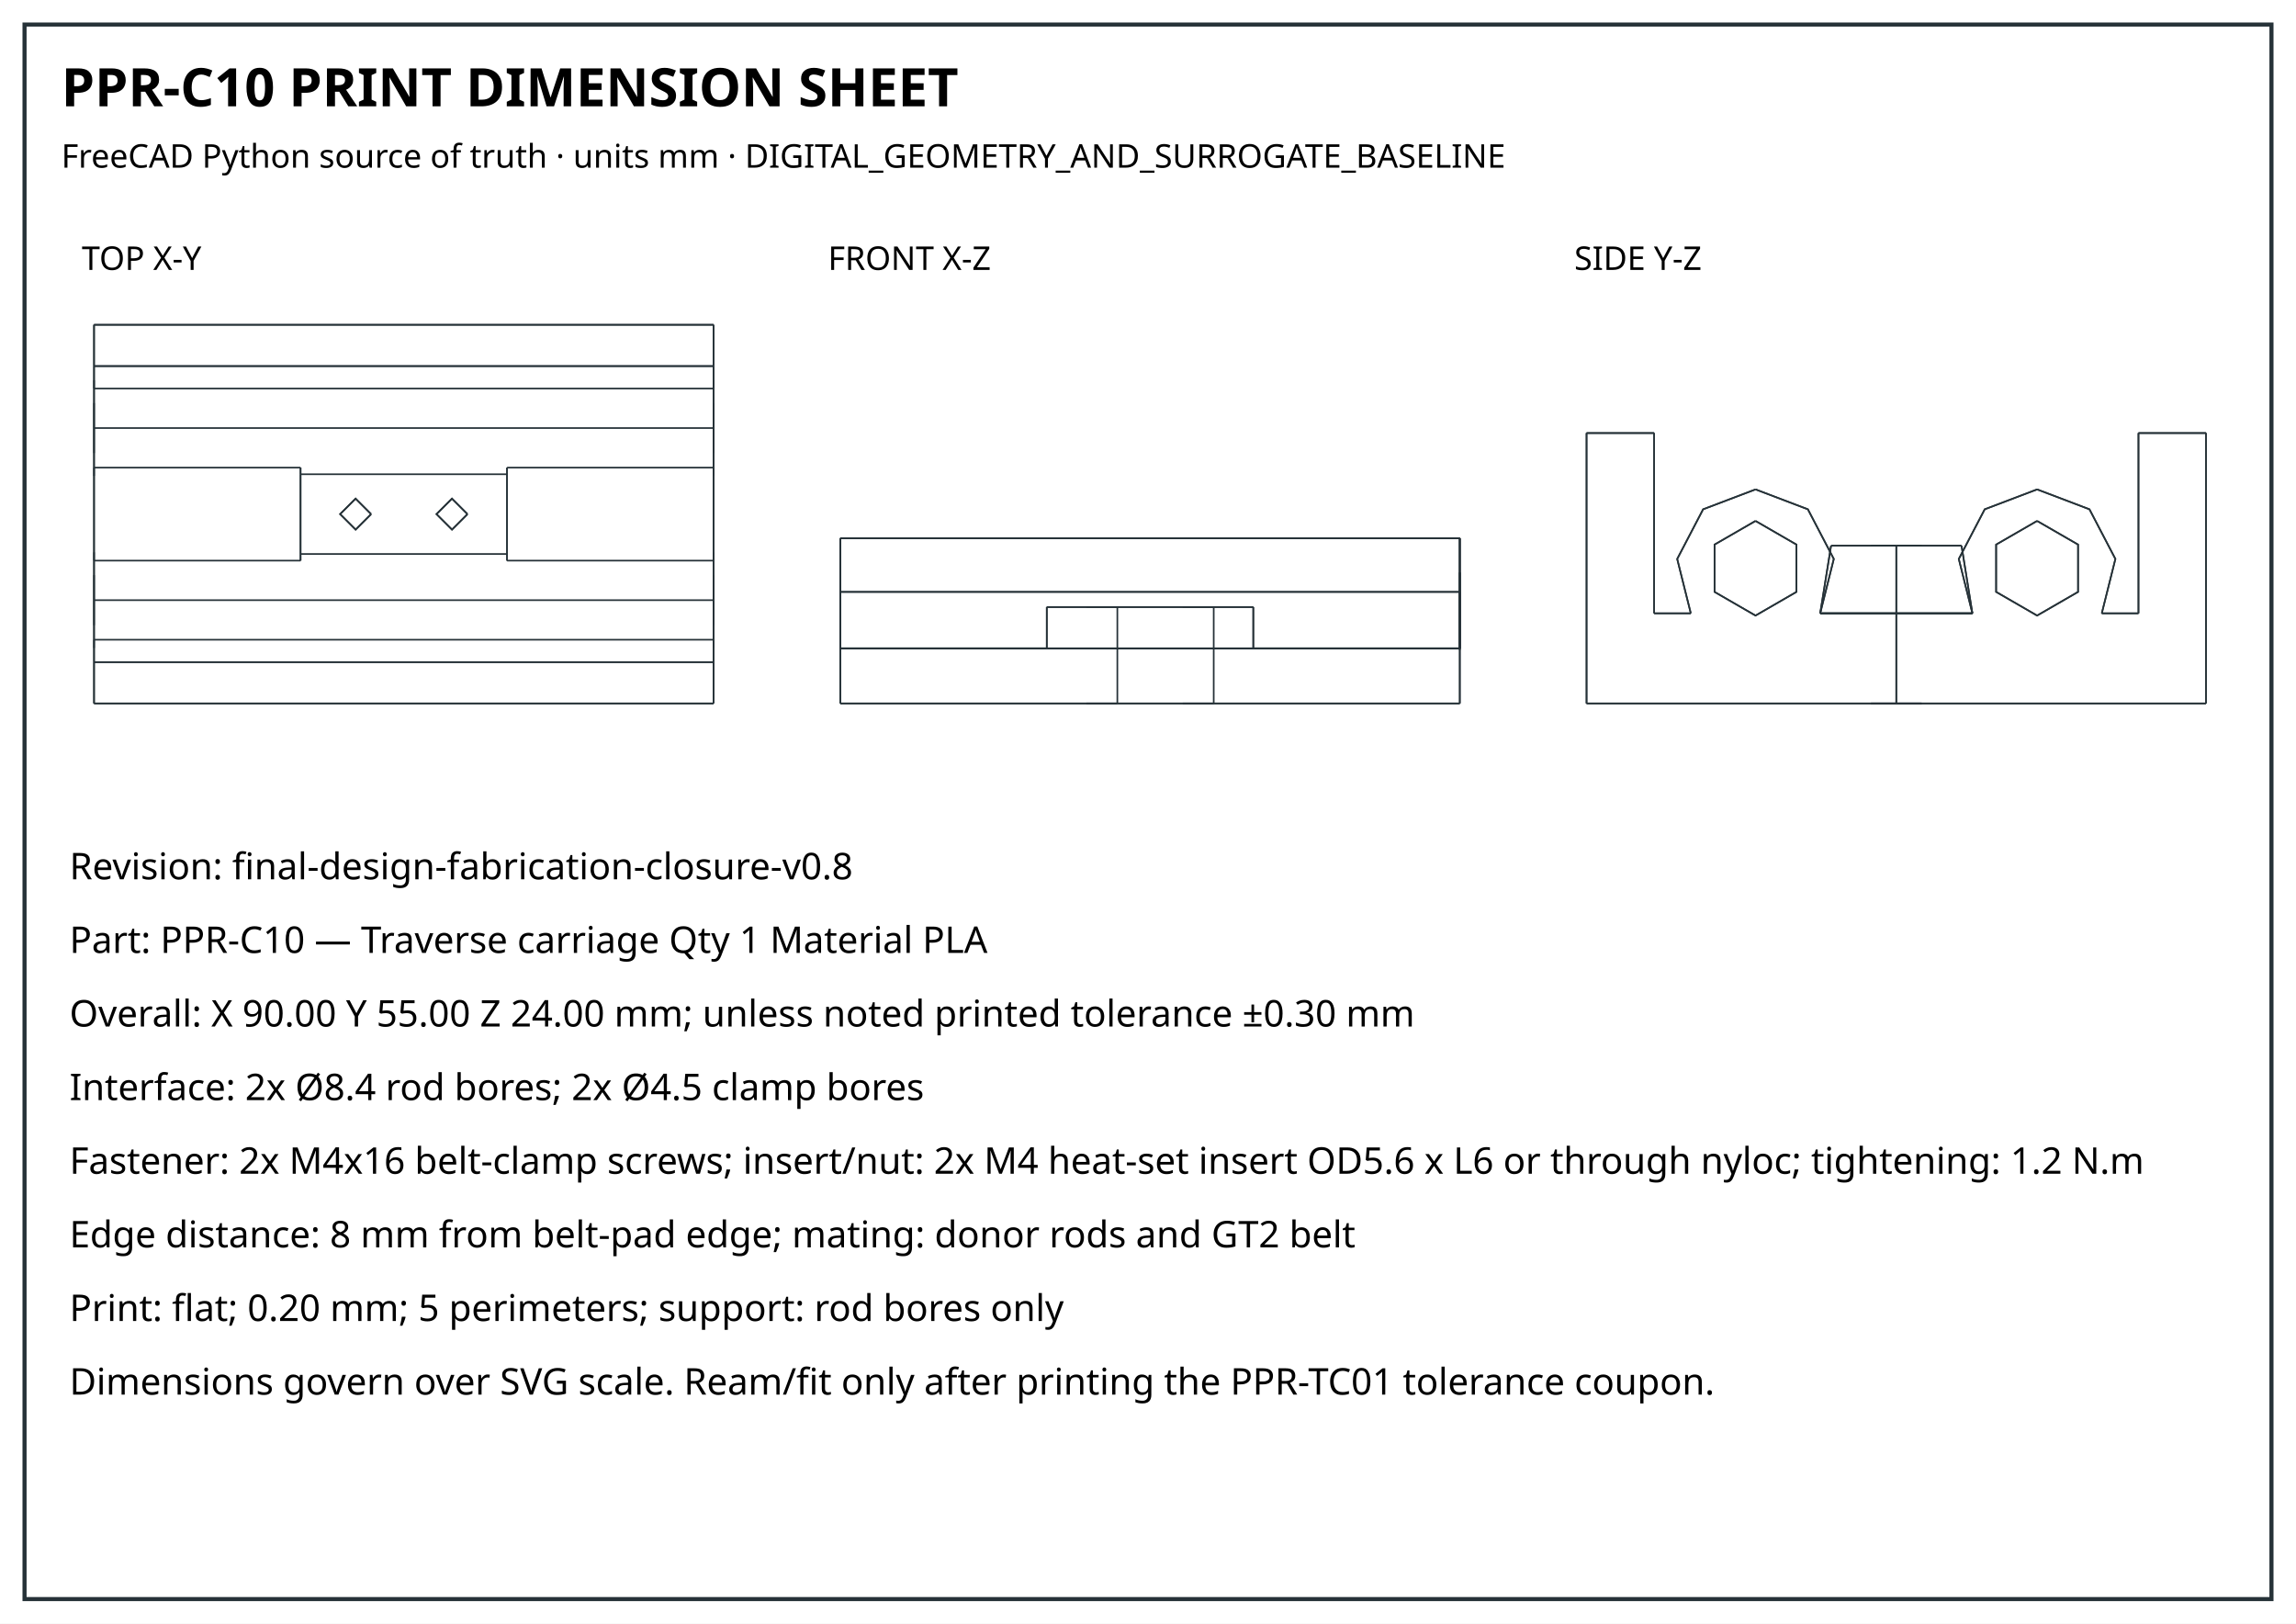
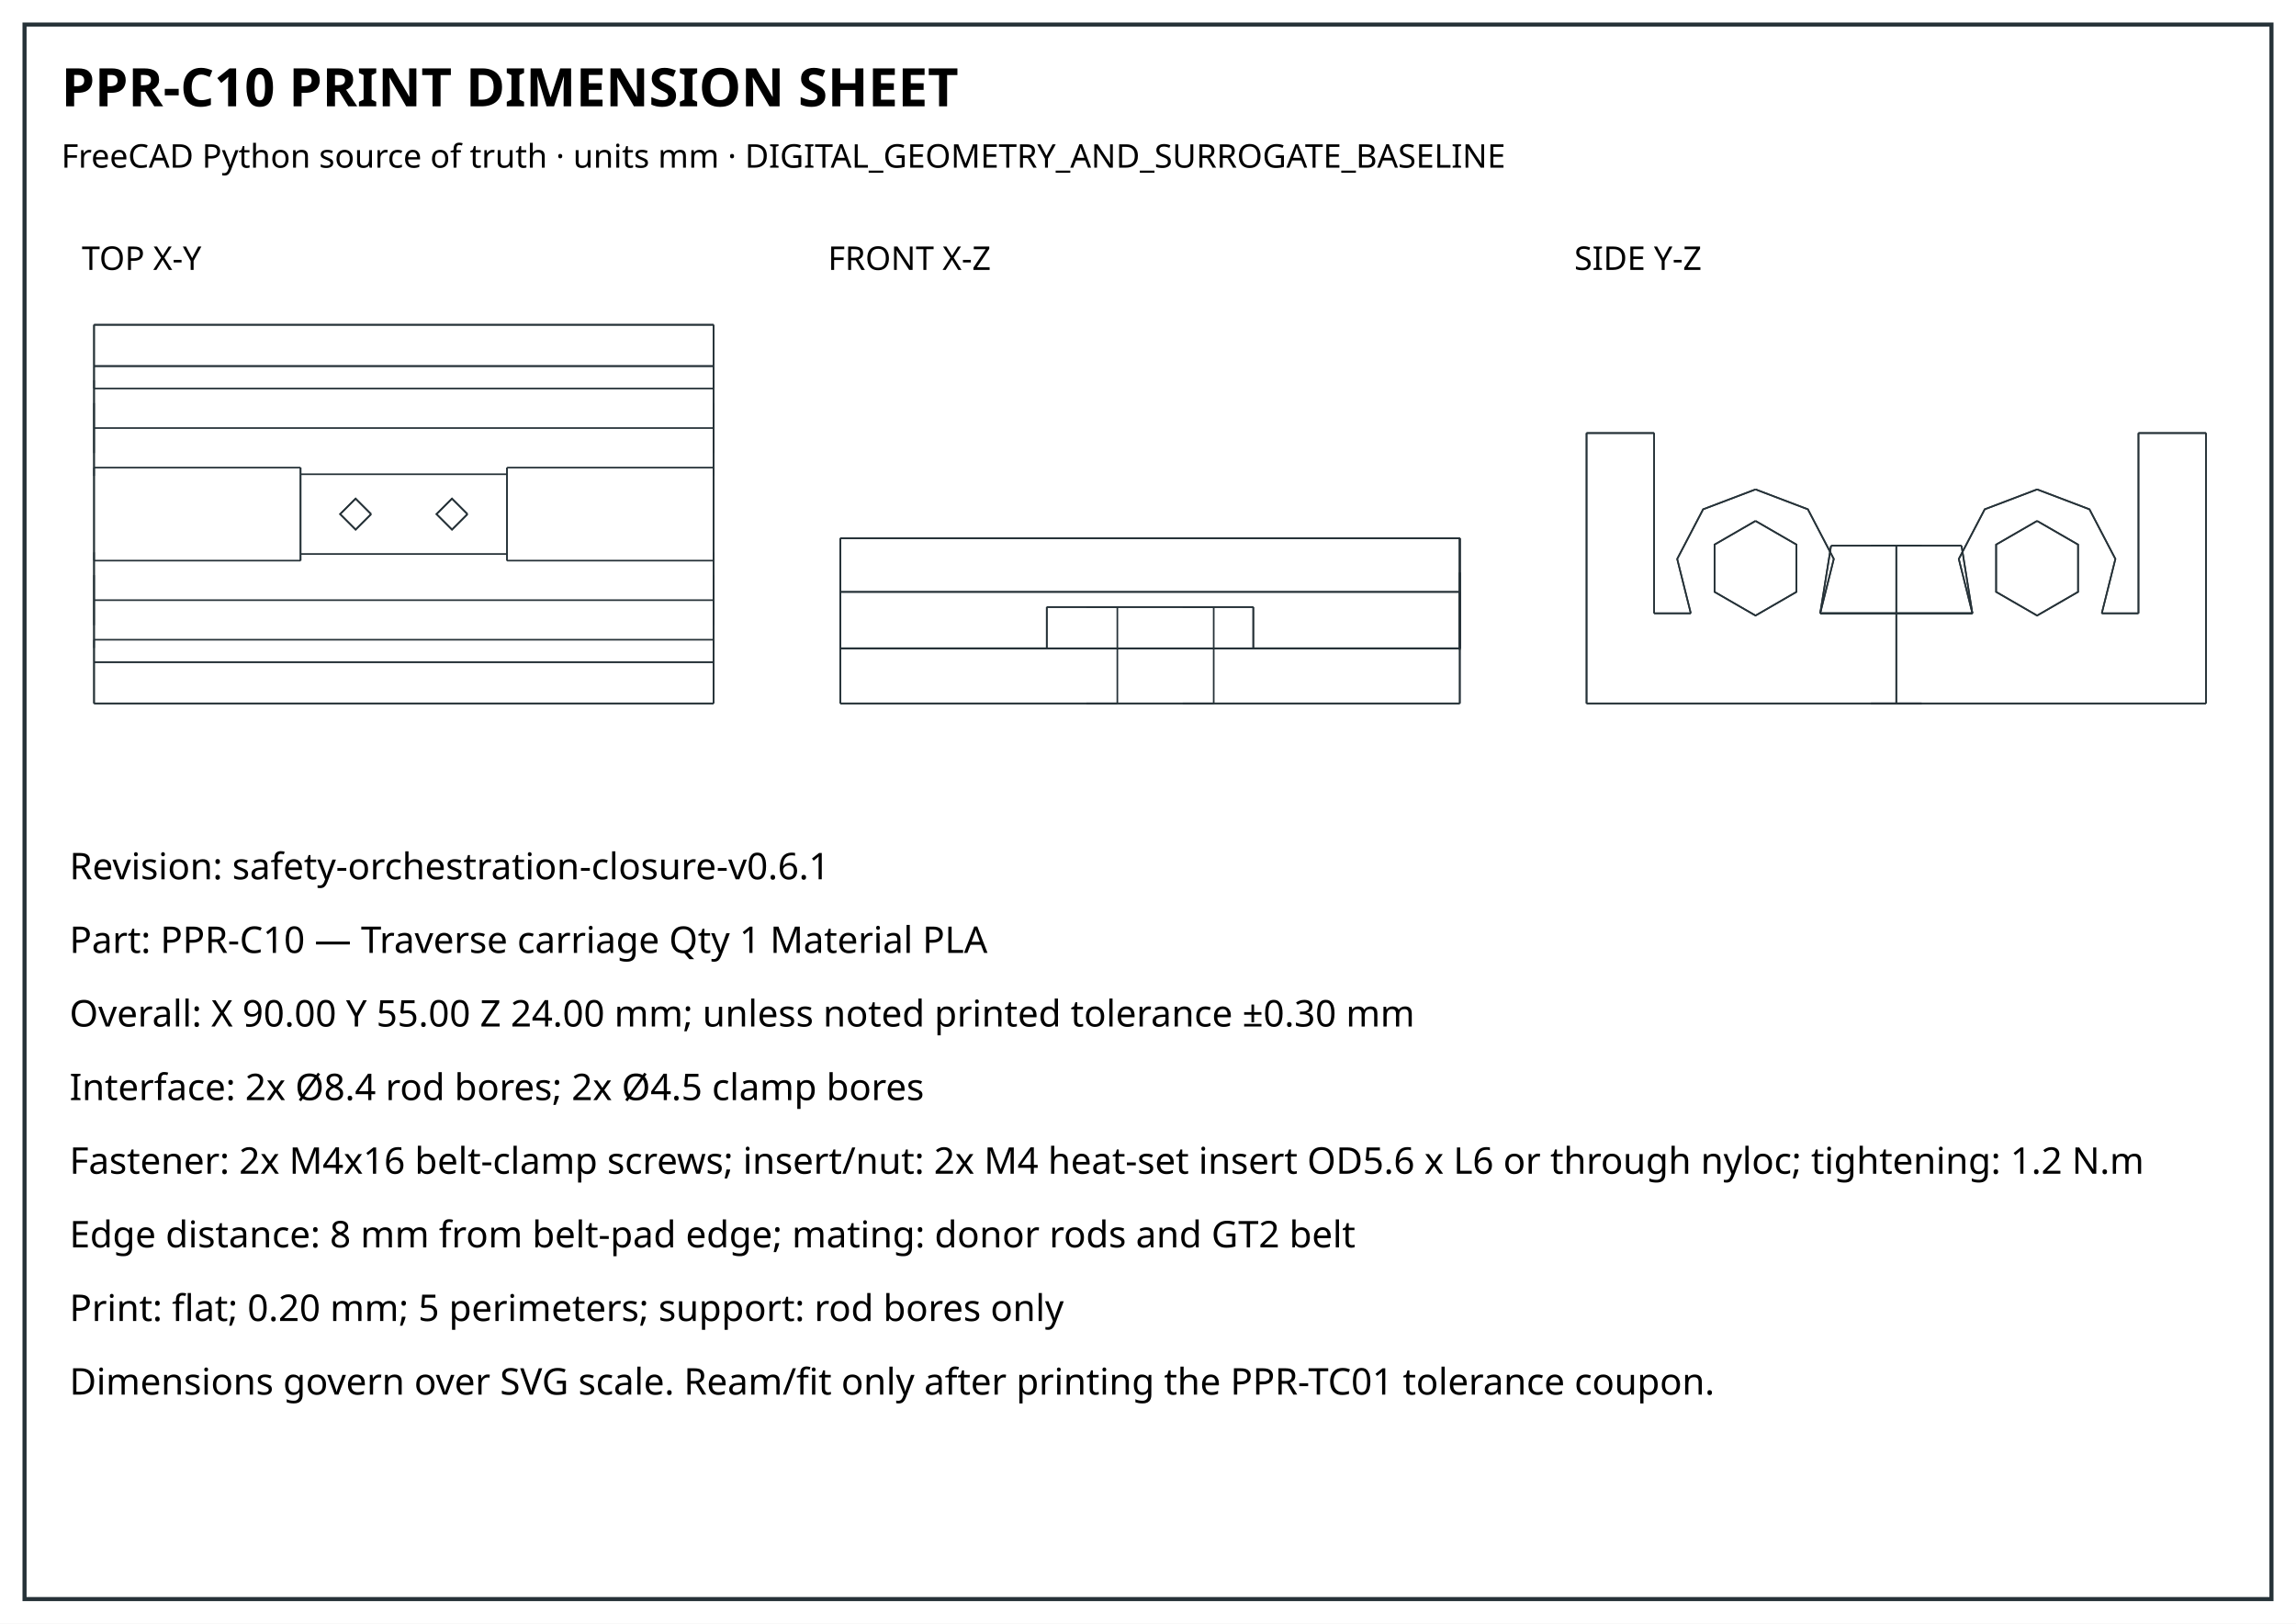
<svg xmlns="http://www.w3.org/2000/svg" width="1123" height="794" viewBox="0 0 1123 794">
  <rect width="1123" height="794" fill="white" />
  <rect x="12" y="12" width="1099" height="770" fill="none" stroke="#263238" stroke-width="2" />
  <text x="30" y="52" font-size="26" font-family="sans-serif" font-weight="bold">PPR-C10 PRINT DIMENSION SHEET</text>
  <text x="30" y="82" font-size="16" font-family="sans-serif">FreeCAD Python source of truth · units mm · DIGITAL_GEOMETRY_AND_SURROGATE_BASELINE</text>
  <g font-family="sans-serif">
    <text x="40" y="132" font-size="16">TOP X-Y</text>
    <polyline points="46.00,323.80 46.00,312.84" fill="none" stroke="#263238" stroke-width="0.8" />
    <polyline points="46.00,312.84 349.00,312.84" fill="none" stroke="#263238" stroke-width="0.8" />
    <polyline points="349.00,323.80 349.00,312.84" fill="none" stroke="#263238" stroke-width="0.8" />
    <polyline points="349.00,323.80 46.00,323.80" fill="none" stroke="#263238" stroke-width="0.8" />
    <polyline points="46.00,344.00 46.00,344.00" fill="none" stroke="#263238" stroke-width="0.8" />
    <polyline points="46.00,344.00 46.00,158.83" fill="none" stroke="#263238" stroke-width="0.8" />
    <polyline points="46.00,344.00 46.00,323.80" fill="none" stroke="#263238" stroke-width="0.8" />
    <polyline points="46.00,158.83 46.00,158.83" fill="none" stroke="#263238" stroke-width="0.8" />
    <polyline points="46.00,323.80 46.00,323.80" fill="none" stroke="#263238" stroke-width="0.8" />
    <polyline points="46.00,179.03 46.00,158.83" fill="none" stroke="#263238" stroke-width="0.8" />
    <polyline points="46.00,179.03 46.00,179.03" fill="none" stroke="#263238" stroke-width="0.8" />
    <polyline points="46.00,293.50 46.00,309.15 46.00,316.90 46.00,312.84" fill="none" stroke="#263238" stroke-width="0.8" />
    <polyline points="46.00,189.99 46.00,179.03" fill="none" stroke="#263238" stroke-width="0.8" />
    <polyline points="46.00,274.16 46.00,270.10 46.00,277.85 46.00,293.50" fill="none" stroke="#263238" stroke-width="0.8" />
    <polyline points="46.00,189.99 46.00,185.93 46.00,193.68 46.00,209.33" fill="none" stroke="#263238" stroke-width="0.8" />
    <polyline points="46.00,274.16 46.00,228.67" fill="none" stroke="#263238" stroke-width="0.8" />
    <polyline points="46.00,209.33 46.00,224.98 46.00,232.74 46.00,228.67" fill="none" stroke="#263238" stroke-width="0.8" />
    <polyline points="46.00,209.33 46.00,221.58 46.00,221.58 46.00,209.33 46.00,197.09 46.00,197.09 46.00,209.33" fill="none" stroke="#263238" stroke-width="0.8" />
    <polyline points="46.00,293.50 46.00,305.75 46.00,305.75 46.00,293.50 46.00,281.25 46.00,281.25 46.00,293.50" fill="none" stroke="#263238" stroke-width="0.8" />
    <polyline points="349.00,274.16 349.00,270.10 349.00,277.85 349.00,293.50" fill="none" stroke="#263238" stroke-width="0.8" />
    <polyline points="248.00,274.16 349.00,274.16" fill="none" stroke="#263238" stroke-width="0.8" />
    <polyline points="248.00,274.16 248.00,270.92" fill="none" stroke="#263238" stroke-width="0.8" />
    <polyline points="147.00,270.92 248.00,270.92" fill="none" stroke="#263238" stroke-width="0.8" />
    <polyline points="147.00,274.16 147.00,270.92" fill="none" stroke="#263238" stroke-width="0.8" />
    <polyline points="46.00,274.16 147.00,274.16" fill="none" stroke="#263238" stroke-width="0.8" />
    <polyline points="349.00,293.50 349.00,309.15 349.00,316.90 349.00,312.84" fill="none" stroke="#263238" stroke-width="0.8" />
    <polyline points="349.00,344.00 349.00,344.00" fill="none" stroke="#263238" stroke-width="0.8" />
    <polyline points="349.00,344.00 349.00,158.83" fill="none" stroke="#263238" stroke-width="0.8" />
    <polyline points="349.00,344.00 349.00,323.80" fill="none" stroke="#263238" stroke-width="0.8" />
    <polyline points="349.00,158.83 349.00,158.83" fill="none" stroke="#263238" stroke-width="0.8" />
    <polyline points="349.00,323.80 349.00,323.80" fill="none" stroke="#263238" stroke-width="0.8" />
    <polyline points="349.00,179.03 349.00,158.83" fill="none" stroke="#263238" stroke-width="0.8" />
    <polyline points="349.00,179.03 349.00,179.03" fill="none" stroke="#263238" stroke-width="0.8" />
    <polyline points="349.00,189.99 349.00,179.03" fill="none" stroke="#263238" stroke-width="0.8" />
    <polyline points="349.00,189.99 349.00,185.93 349.00,193.68 349.00,209.33" fill="none" stroke="#263238" stroke-width="0.8" />
    <polyline points="349.00,274.16 349.00,228.67" fill="none" stroke="#263238" stroke-width="0.8" />
    <polyline points="349.00,209.33 349.00,224.98 349.00,232.74 349.00,228.67" fill="none" stroke="#263238" stroke-width="0.8" />
    <polyline points="349.00,209.33 349.00,221.58 349.00,221.58 349.00,209.33 349.00,197.09 349.00,197.09 349.00,209.33" fill="none" stroke="#263238" stroke-width="0.8" />
    <polyline points="349.00,293.50 349.00,305.75 349.00,305.75 349.00,293.50 349.00,281.25 349.00,281.25 349.00,293.50" fill="none" stroke="#263238" stroke-width="0.8" />
    <polyline points="46.00,323.80 349.00,323.80" fill="none" stroke="#263238" stroke-width="0.8" />
    <polyline points="46.00,344.00 349.00,344.00" fill="none" stroke="#263238" stroke-width="0.8" />
    <polyline points="46.00,344.00 349.00,344.00" fill="none" stroke="#263238" stroke-width="0.8" />
    <polyline points="46.00,158.83 349.00,158.83" fill="none" stroke="#263238" stroke-width="0.8" />
    <polyline points="181.51,251.42 173.93,243.84 166.36,251.42 173.93,258.99 181.51,251.42" fill="none" stroke="#263238" stroke-width="0.8" />
    <polyline points="228.64,251.42 221.07,243.84 213.49,251.42 221.07,258.99 228.64,251.42" fill="none" stroke="#263238" stroke-width="0.8" />
    <polyline points="46.00,158.83 349.00,158.83" fill="none" stroke="#263238" stroke-width="0.8" />
    <polyline points="46.00,179.03 349.00,179.03" fill="none" stroke="#263238" stroke-width="0.8" />
    <polyline points="349.00,179.03 46.00,179.03" fill="none" stroke="#263238" stroke-width="0.8" />
    <polyline points="46.00,189.99 349.00,189.99" fill="none" stroke="#263238" stroke-width="0.8" />
    <polyline points="46.00,228.67 147.00,228.67" fill="none" stroke="#263238" stroke-width="0.8" />
    <polyline points="147.00,231.92 147.00,228.67" fill="none" stroke="#263238" stroke-width="0.8" />
    <polyline points="147.00,231.92 248.00,231.92" fill="none" stroke="#263238" stroke-width="0.8" />
    <polyline points="248.00,231.92 248.00,228.67" fill="none" stroke="#263238" stroke-width="0.8" />
    <polyline points="248.00,228.67 349.00,228.67" fill="none" stroke="#263238" stroke-width="0.8" />
    <polyline points="147.00,274.16 147.00,228.67" fill="none" stroke="#263238" stroke-width="0.8" />
    <polyline points="46.00,209.33 349.00,209.33" fill="none" stroke="#263238" stroke-width="0.8" />
    <polyline points="46.00,293.50 349.00,293.50" fill="none" stroke="#263238" stroke-width="0.8" />
    <polyline points="248.00,274.16 248.00,228.67" fill="none" stroke="#263238" stroke-width="0.8" />
    <polyline points="248.00,270.92 248.00,231.92" fill="none" stroke="#263238" stroke-width="0.8" />
    <polyline points="147.00,270.92 147.00,231.92" fill="none" stroke="#263238" stroke-width="0.8" />
    <polyline points="181.51,251.42 173.93,243.84 166.36,251.42 173.93,258.99 181.51,251.42" fill="none" stroke="#263238" stroke-width="0.8" />
    <polyline points="228.64,251.42 221.07,243.84 213.49,251.42 221.07,258.99 228.64,251.42" fill="none" stroke="#263238" stroke-width="0.8" />
    <polyline points="181.51,251.42 181.51,251.42" fill="none" stroke="#263238" stroke-width="0.8" />
    <polyline points="228.64,251.42 228.64,251.42" fill="none" stroke="#263238" stroke-width="0.8" />
    <text x="405" y="132" font-size="16">FRONT X-Z</text>
    <polyline points="411.00,317.07 411.00,317.07" fill="none" stroke="#263238" stroke-width="0.8" />
    <polyline points="411.00,317.07 714.00,317.07" fill="none" stroke="#263238" stroke-width="0.8" />
    <polyline points="714.00,317.07 714.00,317.07" fill="none" stroke="#263238" stroke-width="0.8" />
    <polyline points="714.00,317.07 411.00,317.07" fill="none" stroke="#263238" stroke-width="0.8" />
    <polyline points="411.00,344.00 411.00,263.20" fill="none" stroke="#263238" stroke-width="0.8" />
    <polyline points="411.00,344.00 411.00,344.00" fill="none" stroke="#263238" stroke-width="0.8" />
    <polyline points="411.00,263.20 411.00,263.20" fill="none" stroke="#263238" stroke-width="0.8" />
    <polyline points="411.00,344.00 411.00,263.20" fill="none" stroke="#263238" stroke-width="0.8" />
    <polyline points="411.00,317.07 411.00,263.20" fill="none" stroke="#263238" stroke-width="0.8" />
    <polyline points="411.00,263.20 411.00,263.20" fill="none" stroke="#263238" stroke-width="0.8" />
    <polyline points="411.00,317.07 411.00,263.20" fill="none" stroke="#263238" stroke-width="0.8" />
    <polyline points="411.00,280.03 411.00,285.98 411.00,300.82 411.00,317.07" fill="none" stroke="#263238" stroke-width="0.8" />
    <polyline points="411.00,317.07 411.00,317.07" fill="none" stroke="#263238" stroke-width="0.8" />
    <polyline points="411.00,317.07 411.00,300.82 411.00,285.98 411.00,280.03" fill="none" stroke="#263238" stroke-width="0.8" />
    <polyline points="411.00,317.07 411.00,300.82 411.00,285.98 411.00,280.03" fill="none" stroke="#263238" stroke-width="0.8" />
    <polyline points="411.00,317.07 411.00,317.07" fill="none" stroke="#263238" stroke-width="0.8" />
    <polyline points="411.00,280.03 411.00,285.98 411.00,300.82 411.00,317.07" fill="none" stroke="#263238" stroke-width="0.8" />
    <polyline points="411.00,289.46 411.00,296.53 411.00,310.67 411.00,317.74 411.00,310.67 411.00,296.53 411.00,289.46" fill="none" stroke="#263238" stroke-width="0.8" />
    <polyline points="411.00,289.46 411.00,296.53 411.00,310.67 411.00,317.74 411.00,310.67 411.00,296.53 411.00,289.46" fill="none" stroke="#263238" stroke-width="0.8" />
    <polyline points="714.00,317.07 714.00,300.82 714.00,285.98 714.00,280.03" fill="none" stroke="#263238" stroke-width="0.8" />
    <polyline points="613.00,317.07 714.00,317.07" fill="none" stroke="#263238" stroke-width="0.8" />
    <polyline points="613.00,317.07 613.00,296.87" fill="none" stroke="#263238" stroke-width="0.8" />
    <polyline points="512.00,296.87 613.00,296.87" fill="none" stroke="#263238" stroke-width="0.8" />
    <polyline points="512.00,317.07 512.00,296.87" fill="none" stroke="#263238" stroke-width="0.8" />
    <polyline points="411.00,317.07 512.00,317.07" fill="none" stroke="#263238" stroke-width="0.8" />
    <polyline points="714.00,280.03 714.00,285.98 714.00,300.82 714.00,317.07" fill="none" stroke="#263238" stroke-width="0.8" />
    <polyline points="714.00,344.00 714.00,263.20" fill="none" stroke="#263238" stroke-width="0.8" />
    <polyline points="714.00,344.00 714.00,344.00" fill="none" stroke="#263238" stroke-width="0.8" />
    <polyline points="714.00,263.20 714.00,263.20" fill="none" stroke="#263238" stroke-width="0.8" />
    <polyline points="714.00,344.00 714.00,263.20" fill="none" stroke="#263238" stroke-width="0.8" />
    <polyline points="714.00,317.07 714.00,263.20" fill="none" stroke="#263238" stroke-width="0.8" />
    <polyline points="714.00,263.20 714.00,263.20" fill="none" stroke="#263238" stroke-width="0.8" />
    <polyline points="714.00,317.07 714.00,263.20" fill="none" stroke="#263238" stroke-width="0.8" />
    <polyline points="714.00,317.07 714.00,317.07" fill="none" stroke="#263238" stroke-width="0.8" />
    <polyline points="714.00,317.07 714.00,300.82 714.00,285.98 714.00,280.03" fill="none" stroke="#263238" stroke-width="0.8" />
    <polyline points="714.00,317.07 714.00,317.07" fill="none" stroke="#263238" stroke-width="0.8" />
    <polyline points="714.00,280.03 714.00,285.98 714.00,300.82 714.00,317.07" fill="none" stroke="#263238" stroke-width="0.8" />
    <polyline points="714.00,289.46 714.00,296.53 714.00,310.67 714.00,317.74 714.00,310.67 714.00,296.53 714.00,289.46" fill="none" stroke="#263238" stroke-width="0.8" />
    <polyline points="714.00,289.46 714.00,296.53 714.00,310.67 714.00,317.74 714.00,310.67 714.00,296.53 714.00,289.46" fill="none" stroke="#263238" stroke-width="0.8" />
    <polyline points="411.00,263.20 714.00,263.20" fill="none" stroke="#263238" stroke-width="0.8" />
    <polyline points="411.00,263.20 714.00,263.20" fill="none" stroke="#263238" stroke-width="0.8" />
    <polyline points="411.00,344.00 714.00,344.00" fill="none" stroke="#263238" stroke-width="0.8" />
    <polyline points="411.00,344.00 714.00,344.00" fill="none" stroke="#263238" stroke-width="0.8" />
    <polyline points="546.51,344.00 538.93,344.00 531.36,344.00 538.93,344.00 546.51,344.00" fill="none" stroke="#263238" stroke-width="0.8" />
    <polyline points="593.64,344.00 586.07,344.00 578.49,344.00 586.07,344.00 593.64,344.00" fill="none" stroke="#263238" stroke-width="0.8" />
    <polyline points="411.00,263.20 714.00,263.20" fill="none" stroke="#263238" stroke-width="0.8" />
    <polyline points="411.00,263.20 714.00,263.20" fill="none" stroke="#263238" stroke-width="0.8" />
    <polyline points="714.00,317.07 411.00,317.07" fill="none" stroke="#263238" stroke-width="0.8" />
    <polyline points="411.00,317.07 714.00,317.07" fill="none" stroke="#263238" stroke-width="0.8" />
    <polyline points="411.00,317.07 512.00,317.07" fill="none" stroke="#263238" stroke-width="0.8" />
    <polyline points="512.00,296.87 512.00,317.07" fill="none" stroke="#263238" stroke-width="0.8" />
    <polyline points="512.00,296.87 613.00,296.87" fill="none" stroke="#263238" stroke-width="0.8" />
    <polyline points="613.00,296.87 613.00,317.07" fill="none" stroke="#263238" stroke-width="0.8" />
    <polyline points="613.00,317.07 714.00,317.07" fill="none" stroke="#263238" stroke-width="0.8" />
    <polyline points="512.00,317.07 512.00,317.07" fill="none" stroke="#263238" stroke-width="0.8" />
    <polyline points="411.00,289.46 714.00,289.46" fill="none" stroke="#263238" stroke-width="0.8" />
    <polyline points="411.00,289.46 714.00,289.46" fill="none" stroke="#263238" stroke-width="0.8" />
    <polyline points="613.00,317.07 613.00,317.07" fill="none" stroke="#263238" stroke-width="0.8" />
    <polyline points="613.00,296.87 613.00,296.87" fill="none" stroke="#263238" stroke-width="0.8" />
    <polyline points="512.00,296.87 512.00,296.87" fill="none" stroke="#263238" stroke-width="0.8" />
    <polyline points="546.51,296.87 538.93,296.87 531.36,296.87 538.93,296.87 546.51,296.87" fill="none" stroke="#263238" stroke-width="0.8" />
    <polyline points="593.64,296.87 586.07,296.87 578.49,296.87 586.07,296.87 593.64,296.87" fill="none" stroke="#263238" stroke-width="0.8" />
    <polyline points="546.51,344.00 546.51,296.87" fill="none" stroke="#263238" stroke-width="0.8" />
    <polyline points="593.64,344.00 593.64,296.87" fill="none" stroke="#263238" stroke-width="0.8" />
    <text x="770" y="132" font-size="16">SIDE Y-Z</text>
    <polyline points="809.05,299.93 826.99,299.93" fill="none" stroke="#263238" stroke-width="0.8" />
    <polyline points="826.99,299.93 826.99,299.93" fill="none" stroke="#263238" stroke-width="0.8" />
    <polyline points="809.05,299.93 826.99,299.93" fill="none" stroke="#263238" stroke-width="0.8" />
    <polyline points="809.05,299.93 809.05,299.93" fill="none" stroke="#263238" stroke-width="0.8" />
    <polyline points="776.00,344.00 776.00,211.78" fill="none" stroke="#263238" stroke-width="0.8" />
    <polyline points="776.00,344.00 1079.00,344.00" fill="none" stroke="#263238" stroke-width="0.8" />
    <polyline points="776.00,211.78 809.05,211.78" fill="none" stroke="#263238" stroke-width="0.8" />
    <polyline points="1079.00,344.00 1079.00,211.78" fill="none" stroke="#263238" stroke-width="0.8" />
    <polyline points="809.05,299.93 809.05,211.78" fill="none" stroke="#263238" stroke-width="0.8" />
    <polyline points="1045.95,211.78 1079.00,211.78" fill="none" stroke="#263238" stroke-width="0.8" />
    <polyline points="1045.95,299.93 1045.95,211.78" fill="none" stroke="#263238" stroke-width="0.8" />
    <polyline points="858.64,239.33 833.02,249.06 820.34,273.35 826.99,299.93" fill="none" stroke="#263238" stroke-width="0.8" />
    <polyline points="1028.01,299.93 1045.95,299.93" fill="none" stroke="#263238" stroke-width="0.8" />
    <polyline points="890.28,299.93 896.93,273.35 884.25,249.06 858.64,239.33" fill="none" stroke="#263238" stroke-width="0.8" />
    <polyline points="1028.01,299.93 1034.66,273.35 1021.98,249.06 996.36,239.33" fill="none" stroke="#263238" stroke-width="0.8" />
    <polyline points="890.28,299.93 964.72,299.93" fill="none" stroke="#263238" stroke-width="0.8" />
    <polyline points="996.36,239.33 970.75,249.06 958.07,273.35 964.72,299.93" fill="none" stroke="#263238" stroke-width="0.8" />
    <polyline points="996.36,254.75 976.33,266.32 976.33,289.46 996.36,301.03 1016.40,289.46 1016.40,266.32 996.36,254.75" fill="none" stroke="#263238" stroke-width="0.8" />
    <polyline points="858.64,254.75 838.60,266.32 838.60,289.46 858.64,301.03 878.67,289.46 878.67,266.32 858.64,254.75" fill="none" stroke="#263238" stroke-width="0.8" />
    <polyline points="890.28,299.93 896.93,273.35 884.25,249.06 858.64,239.33" fill="none" stroke="#263238" stroke-width="0.8" />
    <polyline points="890.28,299.93 890.28,299.93" fill="none" stroke="#263238" stroke-width="0.8" />
    <polyline points="890.28,299.93 895.59,266.87" fill="none" stroke="#263238" stroke-width="0.8" />
    <polyline points="895.59,266.87 895.59,266.87" fill="none" stroke="#263238" stroke-width="0.8" />
    <polyline points="890.28,299.93 895.59,266.87" fill="none" stroke="#263238" stroke-width="0.8" />
    <polyline points="890.28,299.93 890.28,299.93" fill="none" stroke="#263238" stroke-width="0.8" />
    <polyline points="858.64,239.33 833.02,249.06 820.34,273.35 826.99,299.93" fill="none" stroke="#263238" stroke-width="0.8" />
    <polyline points="776.00,344.00 776.00,211.78" fill="none" stroke="#263238" stroke-width="0.8" />
    <polyline points="776.00,344.00 1079.00,344.00" fill="none" stroke="#263238" stroke-width="0.8" />
    <polyline points="776.00,211.78 809.05,211.78" fill="none" stroke="#263238" stroke-width="0.8" />
    <polyline points="1079.00,344.00 1079.00,211.78" fill="none" stroke="#263238" stroke-width="0.8" />
    <polyline points="809.05,299.93 809.05,211.78" fill="none" stroke="#263238" stroke-width="0.8" />
    <polyline points="1045.95,211.78 1079.00,211.78" fill="none" stroke="#263238" stroke-width="0.8" />
    <polyline points="1045.95,299.93 1045.95,211.78" fill="none" stroke="#263238" stroke-width="0.8" />
    <polyline points="1028.01,299.93 1045.95,299.93" fill="none" stroke="#263238" stroke-width="0.8" />
    <polyline points="1028.01,299.93 1034.66,273.35 1021.98,249.06 996.36,239.33" fill="none" stroke="#263238" stroke-width="0.8" />
    <polyline points="890.28,299.93 964.72,299.93" fill="none" stroke="#263238" stroke-width="0.8" />
    <polyline points="996.36,239.33 970.75,249.06 958.07,273.35 964.72,299.93" fill="none" stroke="#263238" stroke-width="0.8" />
    <polyline points="996.36,254.75 976.33,266.32 976.33,289.46 996.36,301.03 1016.40,289.46 1016.40,266.32 996.36,254.75" fill="none" stroke="#263238" stroke-width="0.8" />
    <polyline points="858.64,254.75 838.60,266.32 838.60,289.46 858.64,301.03 878.67,289.46 878.67,266.32 858.64,254.75" fill="none" stroke="#263238" stroke-width="0.8" />
    <polyline points="809.05,211.78 809.05,211.78" fill="none" stroke="#263238" stroke-width="0.8" />
    <polyline points="776.00,211.78 776.00,211.78" fill="none" stroke="#263238" stroke-width="0.8" />
    <polyline points="776.00,344.00 776.00,344.00" fill="none" stroke="#263238" stroke-width="0.8" />
    <polyline points="1079.00,344.00 1079.00,344.00" fill="none" stroke="#263238" stroke-width="0.8" />
    <polyline points="927.50,344.00 939.90,344.00 927.50,344.00 915.10,344.00 927.50,344.00" fill="none" stroke="#263238" stroke-width="0.8" />
    <polyline points="927.50,344.00 939.90,344.00 927.50,344.00 915.10,344.00 927.50,344.00" fill="none" stroke="#263238" stroke-width="0.8" />
    <polyline points="1079.00,211.78 1079.00,211.78" fill="none" stroke="#263238" stroke-width="0.8" />
    <polyline points="1045.95,211.78 1045.95,211.78" fill="none" stroke="#263238" stroke-width="0.8" />
    <polyline points="1045.95,299.93 1045.95,299.93" fill="none" stroke="#263238" stroke-width="0.8" />
    <polyline points="1028.01,299.93 1028.01,299.93" fill="none" stroke="#263238" stroke-width="0.8" />
    <polyline points="964.72,299.93 964.72,299.93" fill="none" stroke="#263238" stroke-width="0.8" />
    <polyline points="959.41,266.87 964.72,299.93" fill="none" stroke="#263238" stroke-width="0.8" />
    <polyline points="959.41,266.87 959.41,266.87" fill="none" stroke="#263238" stroke-width="0.8" />
    <polyline points="959.41,266.87 964.72,299.93" fill="none" stroke="#263238" stroke-width="0.8" />
    <polyline points="964.72,299.93 964.72,299.93" fill="none" stroke="#263238" stroke-width="0.8" />
    <polyline points="890.28,299.93 964.72,299.93" fill="none" stroke="#263238" stroke-width="0.8" />
    <polyline points="996.36,254.75 996.36,254.75" fill="none" stroke="#263238" stroke-width="0.8" />
    <polyline points="858.64,254.75 858.64,254.75" fill="none" stroke="#263238" stroke-width="0.8" />
    <polyline points="890.28,299.93 964.72,299.93" fill="none" stroke="#263238" stroke-width="0.8" />
    <polyline points="895.59,266.87 959.41,266.87" fill="none" stroke="#263238" stroke-width="0.8" />
    <polyline points="895.59,266.87 959.41,266.87" fill="none" stroke="#263238" stroke-width="0.8" />
    <polyline points="927.50,266.87 939.90,266.87 927.50,266.87 915.10,266.87 927.50,266.87" fill="none" stroke="#263238" stroke-width="0.8" />
    <polyline points="927.50,266.87 939.90,266.87 927.50,266.87 915.10,266.87 927.50,266.87" fill="none" stroke="#263238" stroke-width="0.8" />
    <polyline points="927.50,344.00 927.50,266.87" fill="none" stroke="#263238" stroke-width="0.8" />
    <polyline points="927.50,344.00 927.50,266.87" fill="none" stroke="#263238" stroke-width="0.8" />
-     <text x="34" y="430" font-size="18">Revision: final-design-fabrication-closure-v0.8</text>
+     <text x="34" y="430" font-size="18">Revision: safety-orchestration-closure-v0.6.1</text>
    <text x="34" y="466" font-size="18">Part: PPR-C10 — Traverse carriage  Qty 1  Material PLA</text>
    <text x="34" y="502" font-size="18">Overall: X 90.00  Y 55.00  Z 24.00 mm; unless noted printed tolerance ±0.30 mm</text>
    <text x="34" y="538" font-size="18">Interface: 2x Ø8.4 rod bores; 2x Ø4.5 clamp bores</text>
    <text x="34" y="574" font-size="18">Fastener: 2x M4x16 belt-clamp screws; insert/nut: 2x M4 heat-set insert OD5.6 x L6 or through nyloc; tightening: 1.2 N.m</text>
    <text x="34" y="610" font-size="18">Edge distance: 8 mm from belt-pad edge; mating: donor rods and GT2 belt</text>
    <text x="34" y="646" font-size="18">Print: flat; 0.20 mm; 5 perimeters; support: rod bores only</text>
    <text x="34" y="682" font-size="18">Dimensions govern over SVG scale. Ream/fit only after printing the PPR-TC01 tolerance coupon.</text>
  </g>
</svg>
